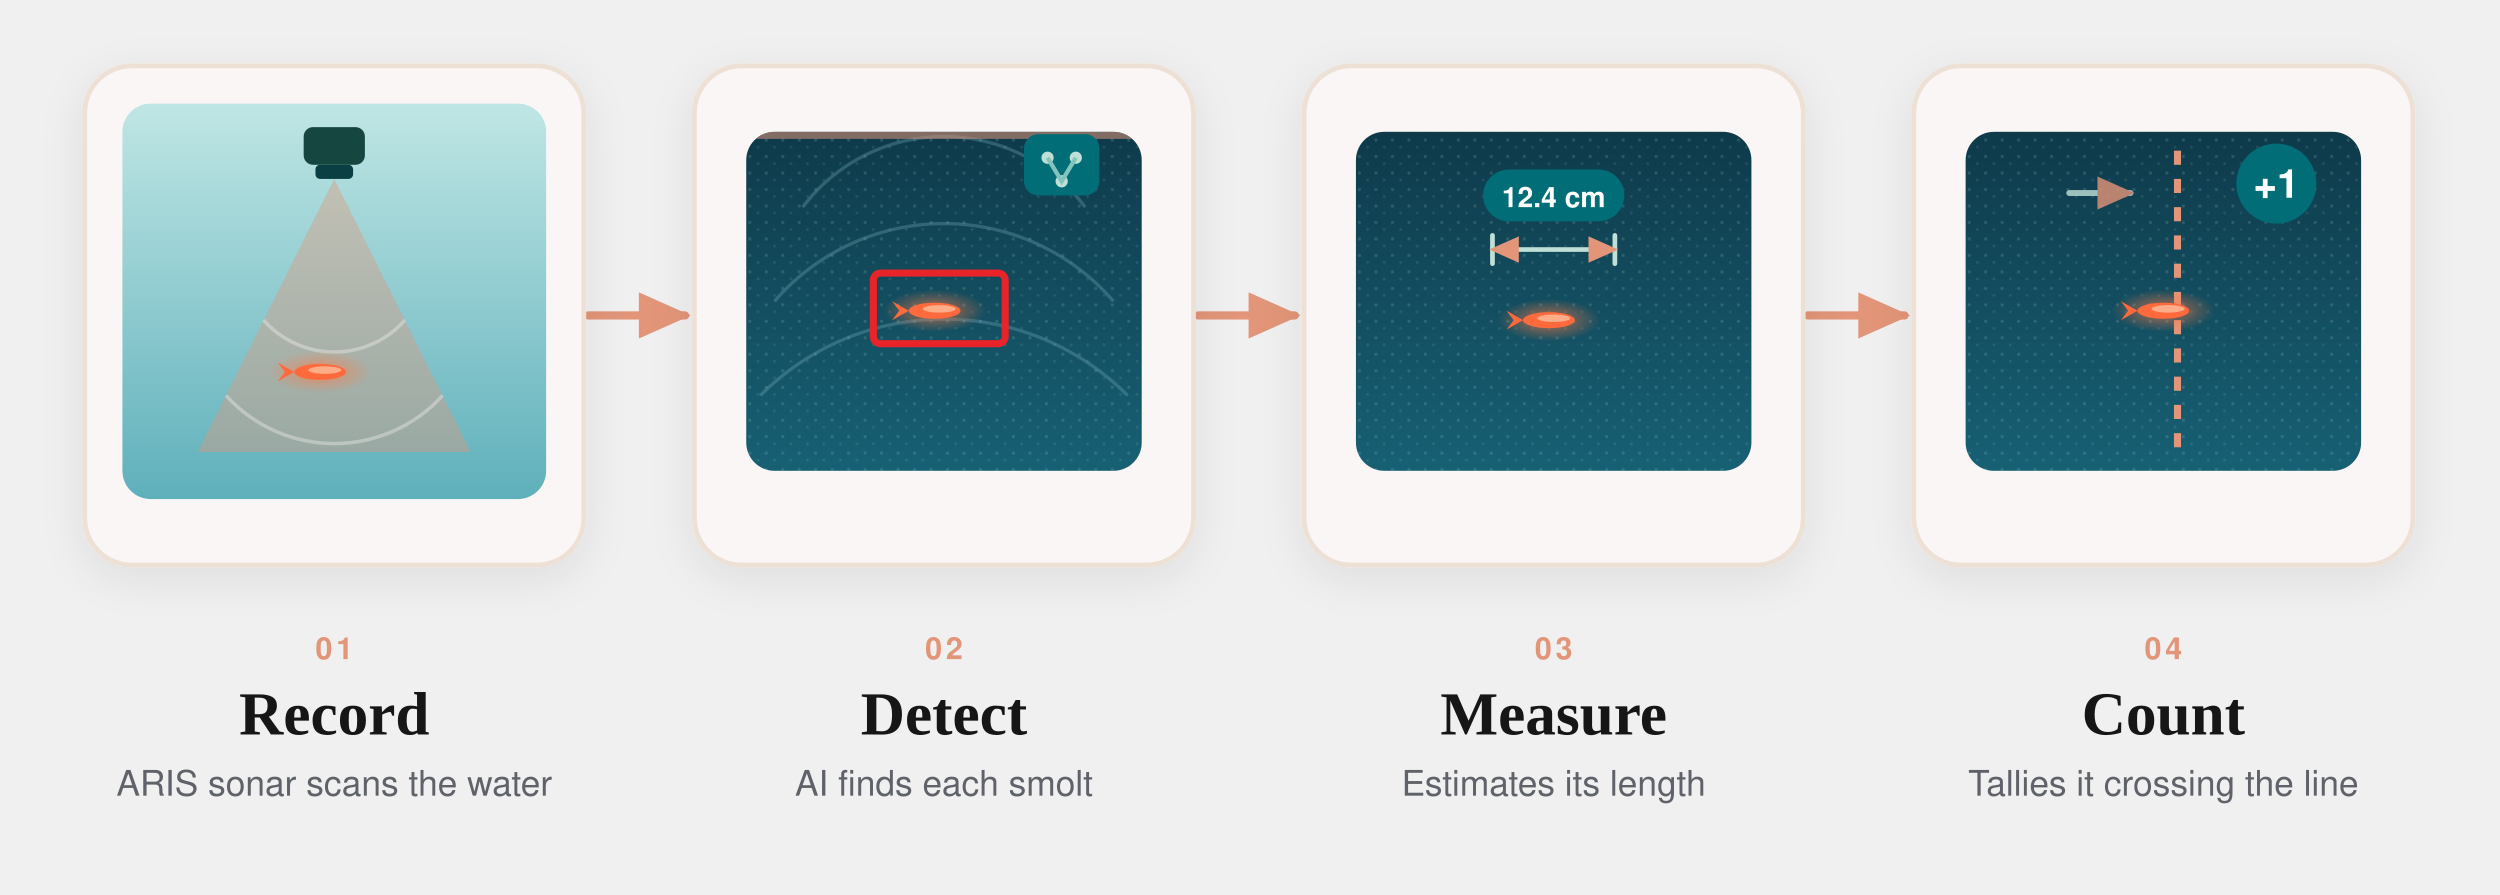
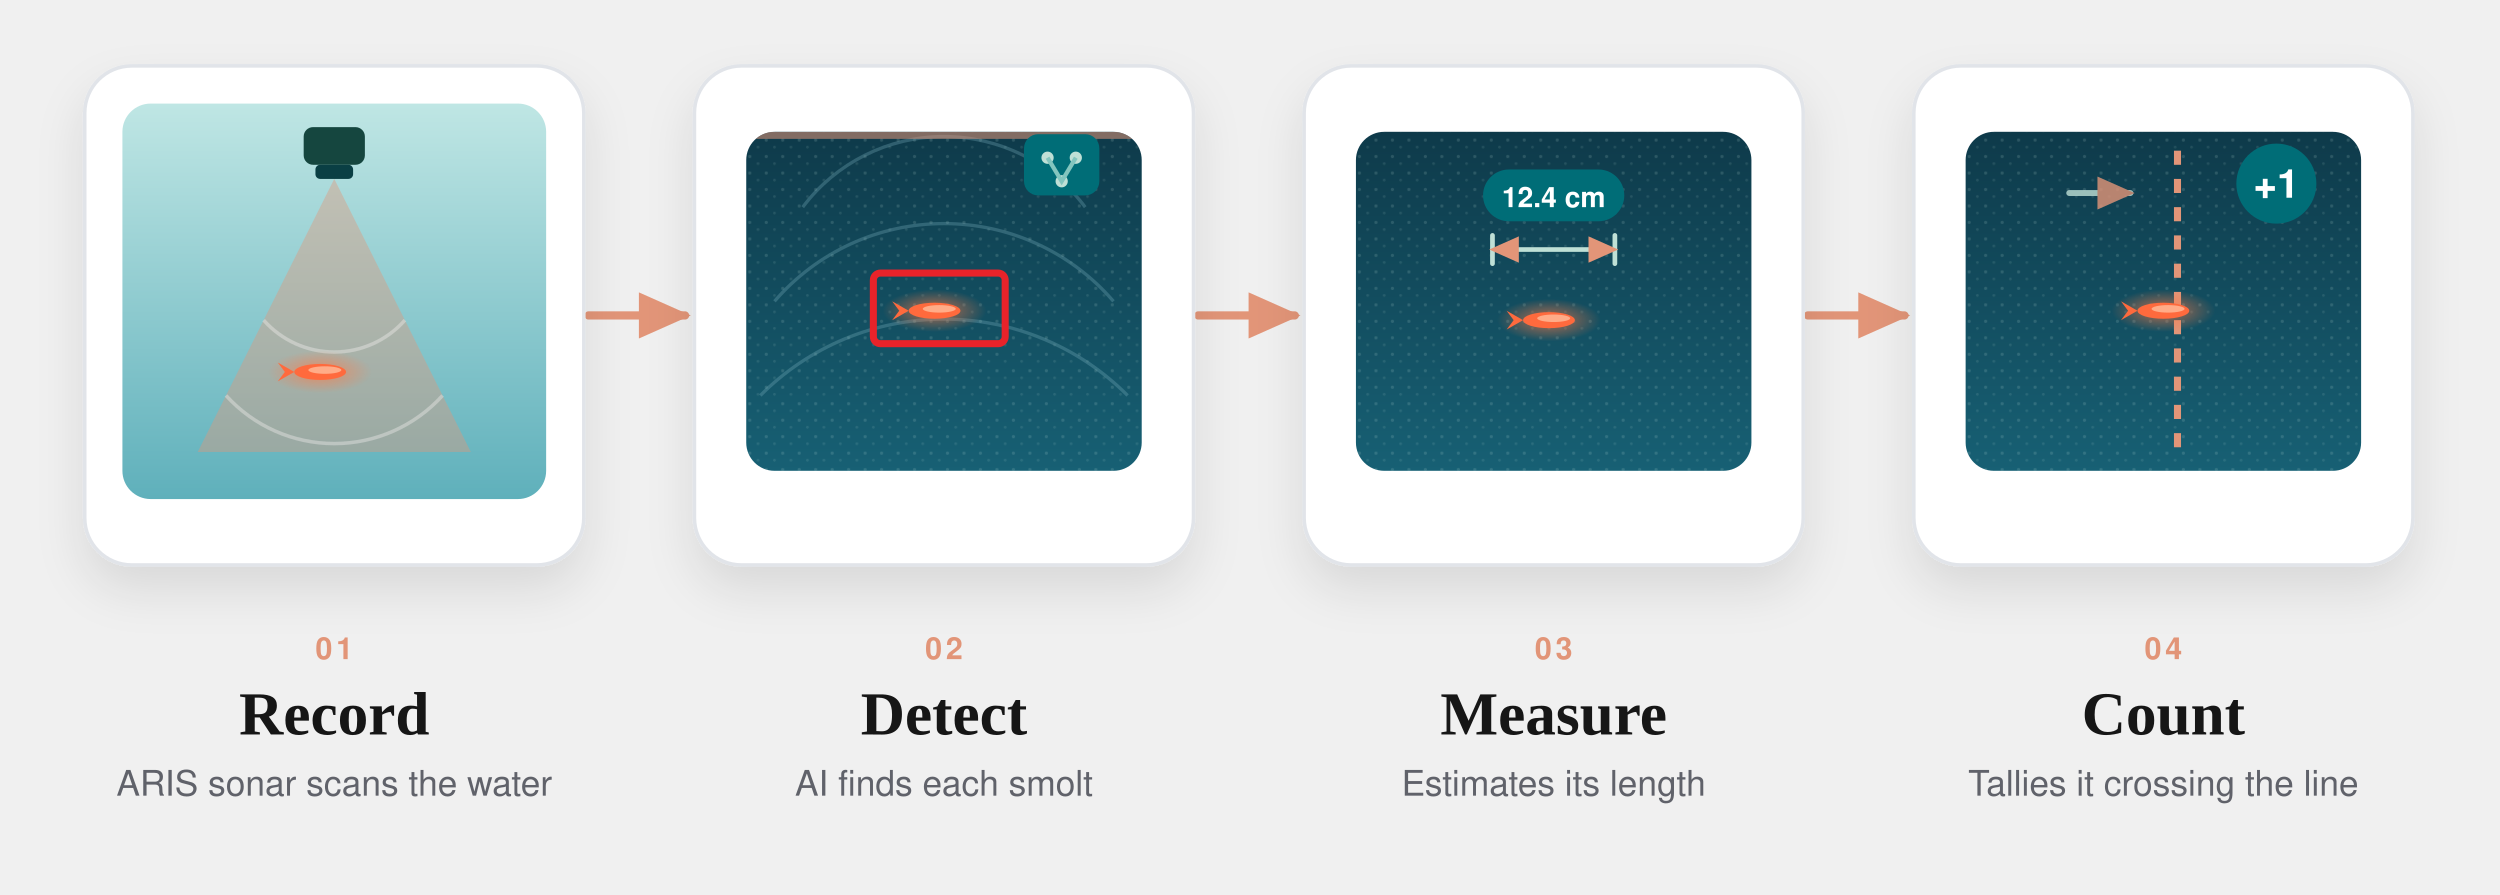
<svg xmlns="http://www.w3.org/2000/svg" viewBox="0 0 1062 380" font-family="Mulish, Helvetica, Arial, sans-serif">
  <defs>
    <linearGradient id="water" x1="0" y1="0" x2="0" y2="1">
      <stop offset="0%" stop-color="#bfe6e4" />
      <stop offset="100%" stop-color="#5fb0bb" />
    </linearGradient>
    <linearGradient id="sonar" x1="0" y1="0" x2="0" y2="1">
      <stop offset="0%" stop-color="#0e3a4a" />
      <stop offset="100%" stop-color="#176074" />
    </linearGradient>
    <radialGradient id="fishglow" cx="50%" cy="50%" r="50%">
      <stop offset="0%" stop-color="#ff7a45" />
      <stop offset="100%" stop-color="#ff7a45" stop-opacity="0" />
    </radialGradient>
    <marker id="arrow" viewBox="0 0 10 10" refX="8" refY="5" markerWidth="7" markerHeight="7" orient="auto-start-reverse">
      <path d="M0 1 L9 5 L0 9 Z" fill="#e29578" />
    </marker>
    <filter id="cardshadow" x="-20%" y="-20%" width="140%" height="150%">
-       <feDropShadow dx="0" dy="5" stdDeviation="9" flood-color="#1c2b28" flood-opacity="0.08" />
+       <feDropShadow dx="0" dy="10" stdDeviation="10" flood-color="#000000" flood-opacity="0.10" />
    </filter>
    <pattern id="sonar-noise" width="7" height="7" patternUnits="userSpaceOnUse">
      <circle cx="1.5" cy="1.5" r="0.7" fill="#bfe0d6" opacity="0.16" />
      <circle cx="5" cy="4.5" r="0.6" fill="#bfe0d6" opacity="0.12" />
    </pattern>
    <style>
    .title { font-family: Newsreader, Georgia, 'Times New Roman', serif; font-size: 26px; font-weight: 600; fill: #161616; }
    .desc  { font-size: 15px; fill: #60626a; }
    .step  { font-size: 13px; font-weight: 700; letter-spacing: 0.12em; fill: #e29578; }
    .pill  { font-size: 12px; font-weight: 700; fill: #fff; }
    .beam  { animation: beam 2.4s ease-in-out infinite; }
    .swim  { transform-box: fill-box; transform-origin: 50% 50%; animation: swim 3.4s ease-in-out infinite; }
    .box   { animation: boxpulse 2.2s ease-in-out infinite; }
    .scan  { animation: sweep 3.2s ease-in-out infinite; }
    .cross { transform-box: fill-box; transform-origin: 50% 50%; animation: cross 3s ease-in-out infinite; }
    .glow  { animation: glowp 2s ease-in-out infinite; }
    @keyframes beam { 0%,100%{opacity:0.25} 50%{opacity:0.6} }
    @keyframes swim { 0%,100%{transform:translateX(0)} 50%{transform:translateX(5px)} }
    @keyframes boxpulse { 0%,100%{opacity:0.6} 50%{opacity:1} }
    @keyframes sweep { 0%{transform:translateY(0)} 50%{transform:translateY(96px)} 100%{transform:translateY(0)} }
    @keyframes cross { 0%{transform:translateX(-22px)} 100%{transform:translateX(26px)} }
    @keyframes glowp { 0%,100%{opacity:0.5} 50%{opacity:1} }
    @media (prefers-reduced-motion: reduce) { * { animation: none !important; } }
  </style>
    <g id="smolt">
      <ellipse cx="0" cy="0" rx="22" ry="9" fill="url(#fishglow)" opacity="0.7" />
      <ellipse cx="0" cy="0" rx="11" ry="3.4" fill="#ff6a3d" />
      <path d="M-11 0 L-18 -4 L-15 0 L-18 4 Z" fill="#ff6a3d" />
      <ellipse cx="2" cy="-0.8" rx="7" ry="1.6" fill="#ffc7a8" opacity="0.7" />
    </g>
  </defs>
  <g stroke="#e29578" stroke-width="3.5" fill="none" stroke-linecap="round">
    <line x1="250" y1="134" x2="291" y2="134" marker-end="url(#arrow)" />
    <line x1="509" y1="134" x2="550" y2="134" marker-end="url(#arrow)" />
    <line x1="768" y1="134" x2="809" y2="134" marker-end="url(#arrow)" />
  </g>
-   <rect x="36" y="28" width="212" height="212" rx="20" fill="#fbf6f6" stroke="#ede0d4" stroke-width="2" filter="url(#cardshadow)" />
+   <rect x="36" y="28" width="212" height="212" rx="20" fill="#ffffff" stroke="#e1e4e9" stroke-width="1.5" filter="url(#cardshadow)" />
  <g transform="translate(142,128)">
    <clipPath id="c1">
      <rect x="-90" y="-84" width="180" height="168" rx="12" />
    </clipPath>
    <g clip-path="url(#c1)">
      <rect x="-90" y="-84" width="180" height="168" fill="url(#water)" />
      <g transform="translate(0,-66)">
        <rect x="-13" y="-8" width="26" height="16" rx="4" fill="#15463f" />
        <rect x="-8" y="8" width="16" height="6" rx="2" fill="#0a3f44" />
      </g>
      <path class="beam" d="M0 -52 L-58 64 L58 64 Z" fill="#e29578" opacity="0.4" />
      <g stroke="#fbf6f6" stroke-width="1.5" fill="none" opacity="0.35">
        <path d="M-30 8 A 40 40 0 0 0 30 8" />
        <path d="M-46 40 A 62 62 0 0 0 46 40" />
      </g>
      <g transform="translate(-6,30)">
        <g class="swim">
          <use href="#smolt" />
        </g>
      </g>
    </g>
  </g>
  <text class="step" x="142" y="280" text-anchor="middle">01</text>
  <text class="title" x="142" y="312" text-anchor="middle">Record</text>
  <text class="desc" x="142" y="338" text-anchor="middle">ARIS sonar scans the water</text>
-   <rect x="295" y="28" width="212" height="212" rx="20" fill="#fbf6f6" stroke="#ede0d4" stroke-width="2" filter="url(#cardshadow)" />
+   <rect x="295" y="28" width="212" height="212" rx="20" fill="#ffffff" stroke="#e1e4e9" stroke-width="1.5" filter="url(#cardshadow)" />
  <g transform="translate(401,128)">
    <clipPath id="c2">
      <rect x="-84" y="-72" width="168" height="144" rx="12" />
    </clipPath>
    <rect x="-84" y="-72" width="168" height="144" rx="12" fill="url(#sonar)" />
    <g clip-path="url(#c2)">
      <rect x="-84" y="-72" width="168" height="144" fill="url(#sonar-noise)" />
      <g stroke="#7fb6c4" stroke-width="1.4" fill="none" opacity="0.3">
        <path d="M-60 -40 A 75 75 0 0 1 60 -40" />
        <path d="M-72 0 A 95 95 0 0 1 72 0" />
        <path d="M-78 40 A 110 110 0 0 1 78 40" />
      </g>
      <g transform="translate(-4,4)">
        <g class="swim">
          <use href="#smolt" />
        </g>
      </g>
      <rect class="scan" x="-84" y="-72" width="168" height="3" fill="#e29578" opacity="0.55" />
    </g>
    <rect class="box" x="-30" y="-12" width="56" height="30" rx="3" fill="none" stroke="#e8232a" stroke-width="3" />
    <g transform="translate(50,-58)">
      <rect x="-16" y="-13" width="32" height="26" rx="6" fill="#006d77" />
      <circle cx="-6" cy="-3" r="2.6" fill="#bfe0d6" />
      <circle cx="6" cy="-3" r="2.6" fill="#bfe0d6" />
      <circle cx="0" cy="7" r="2.6" fill="#bfe0d6" />
      <path d="M-6 -3 L0 7 L6 -3" stroke="#83c5be" stroke-width="1.8" fill="none" />
    </g>
  </g>
  <text class="step" x="401" y="280" text-anchor="middle">02</text>
  <text class="title" x="401" y="312" text-anchor="middle">Detect</text>
  <text class="desc" x="401" y="338" text-anchor="middle">AI finds each smolt</text>
-   <rect x="554" y="28" width="212" height="212" rx="20" fill="#fbf6f6" stroke="#ede0d4" stroke-width="2" filter="url(#cardshadow)" />
+   <rect x="554" y="28" width="212" height="212" rx="20" fill="#ffffff" stroke="#e1e4e9" stroke-width="1.5" filter="url(#cardshadow)" />
  <g transform="translate(660,128)">
    <clipPath id="c3">
      <rect x="-84" y="-72" width="168" height="144" rx="12" />
    </clipPath>
    <rect x="-84" y="-72" width="168" height="144" rx="12" fill="url(#sonar)" />
    <g clip-path="url(#c3)">
      <rect x="-84" y="-72" width="168" height="144" fill="url(#sonar-noise)" />
      <g transform="translate(-2,8)">
        <use href="#smolt" />
      </g>
    </g>
    <g stroke="#bfe0d6" stroke-width="2" stroke-linecap="round">
      <path d="M-26 -16 L-26 -28 M26 -16 L26 -28" />
      <path d="M-26 -22 L26 -22" marker-start="url(#arrow)" marker-end="url(#arrow)" />
    </g>
    <g transform="translate(0,-44)">
      <rect x="-30" y="-12" width="60" height="22" rx="11" fill="#006d77" />
      <text class="pill" x="0" y="4" text-anchor="middle">12.4 cm</text>
    </g>
  </g>
  <text class="step" x="660" y="280" text-anchor="middle">03</text>
  <text class="title" x="660" y="312" text-anchor="middle">Measure</text>
  <text class="desc" x="660" y="338" text-anchor="middle">Estimates its length</text>
-   <rect x="813" y="28" width="212" height="212" rx="20" fill="#fbf6f6" stroke="#ede0d4" stroke-width="2" filter="url(#cardshadow)" />
+   <rect x="813" y="28" width="212" height="212" rx="20" fill="#ffffff" stroke="#e1e4e9" stroke-width="1.5" filter="url(#cardshadow)" />
  <g transform="translate(919,128)">
    <clipPath id="c4">
      <rect x="-84" y="-72" width="168" height="144" rx="12" />
    </clipPath>
    <rect x="-84" y="-72" width="168" height="144" rx="12" fill="url(#sonar)" />
    <g clip-path="url(#c4)">
      <rect x="-84" y="-72" width="168" height="144" fill="url(#sonar-noise)" />
      <path d="M6 -64 L6 64" stroke="#e29578" stroke-width="3" stroke-dasharray="6 6" />
      <g transform="translate(0,4)">
        <g class="cross">
          <use href="#smolt" />
        </g>
      </g>
      <g stroke="#bfe0d6" stroke-width="2.5" fill="none" stroke-linecap="round" opacity="0.8">
        <path d="M-40 -46 L-14 -46" marker-end="url(#arrow)" />
      </g>
    </g>
    <g transform="translate(48,-50)" class="glow">
      <circle r="17" fill="#006d77" />
      <text x="0" y="6" text-anchor="middle" font-size="17" font-weight="800" fill="#fff">+1</text>
    </g>
  </g>
  <text class="step" x="919" y="280" text-anchor="middle">04</text>
  <text class="title" x="919" y="312" text-anchor="middle">Count</text>
  <text class="desc" x="919" y="338" text-anchor="middle">Tallies it crossing the line</text>
</svg>
